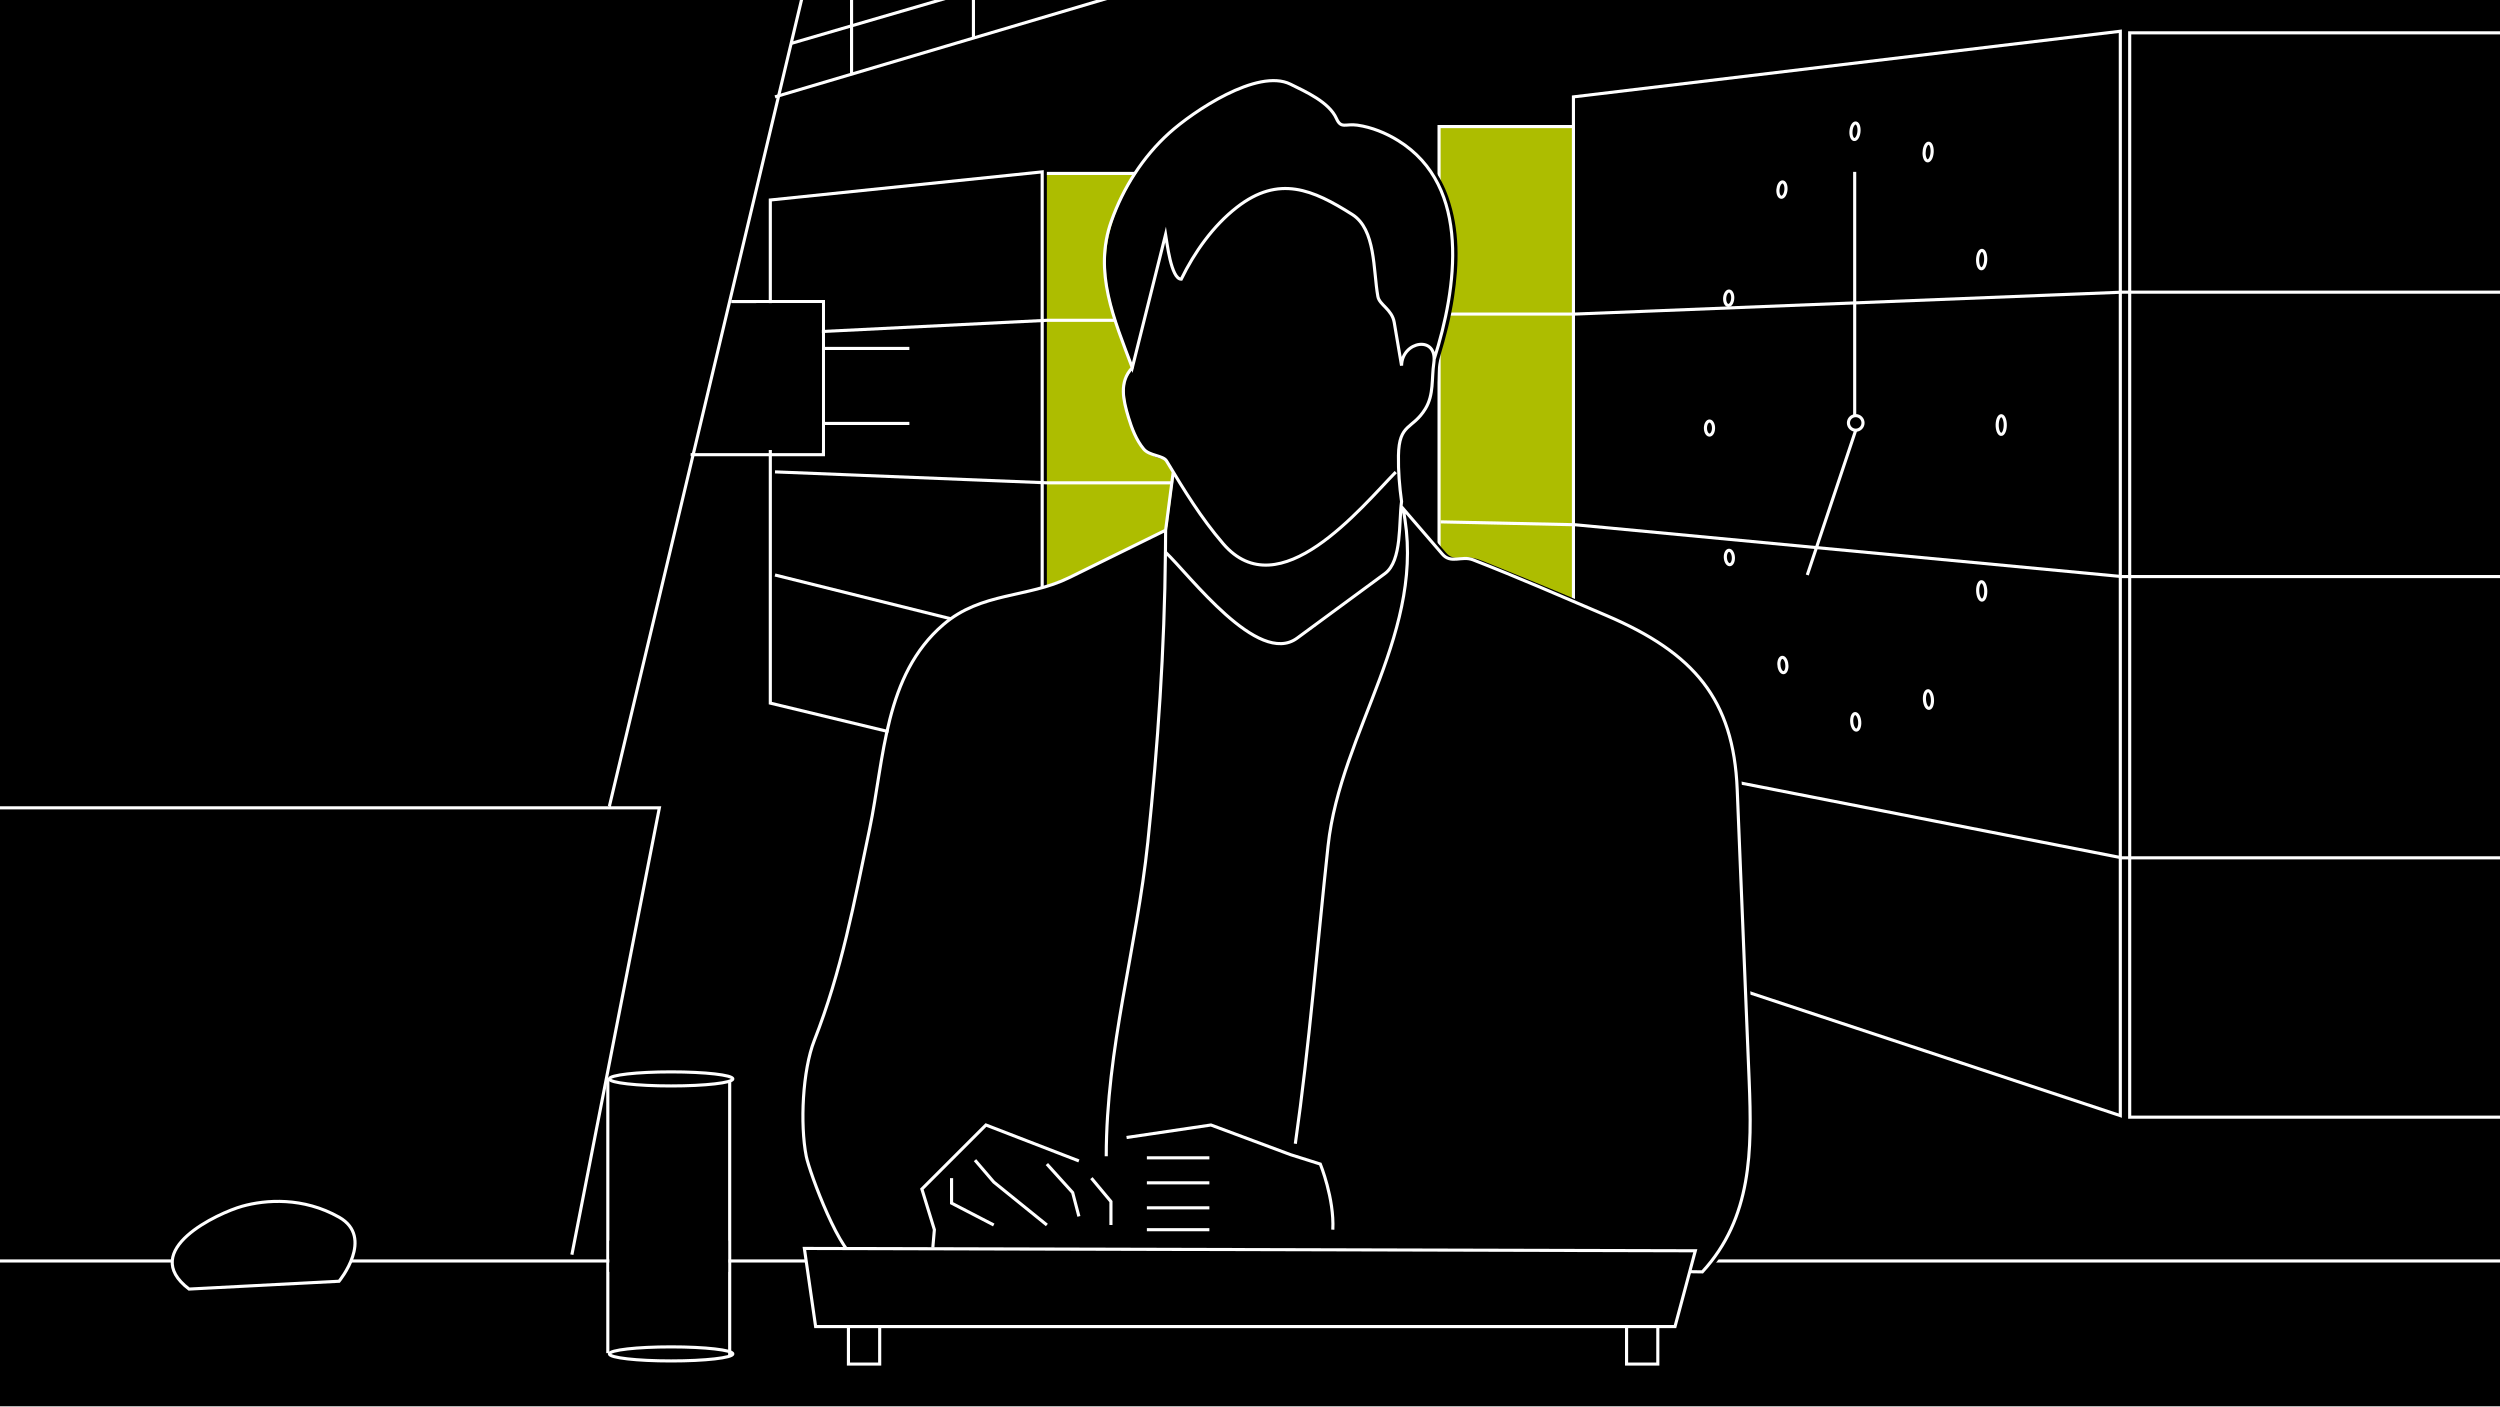
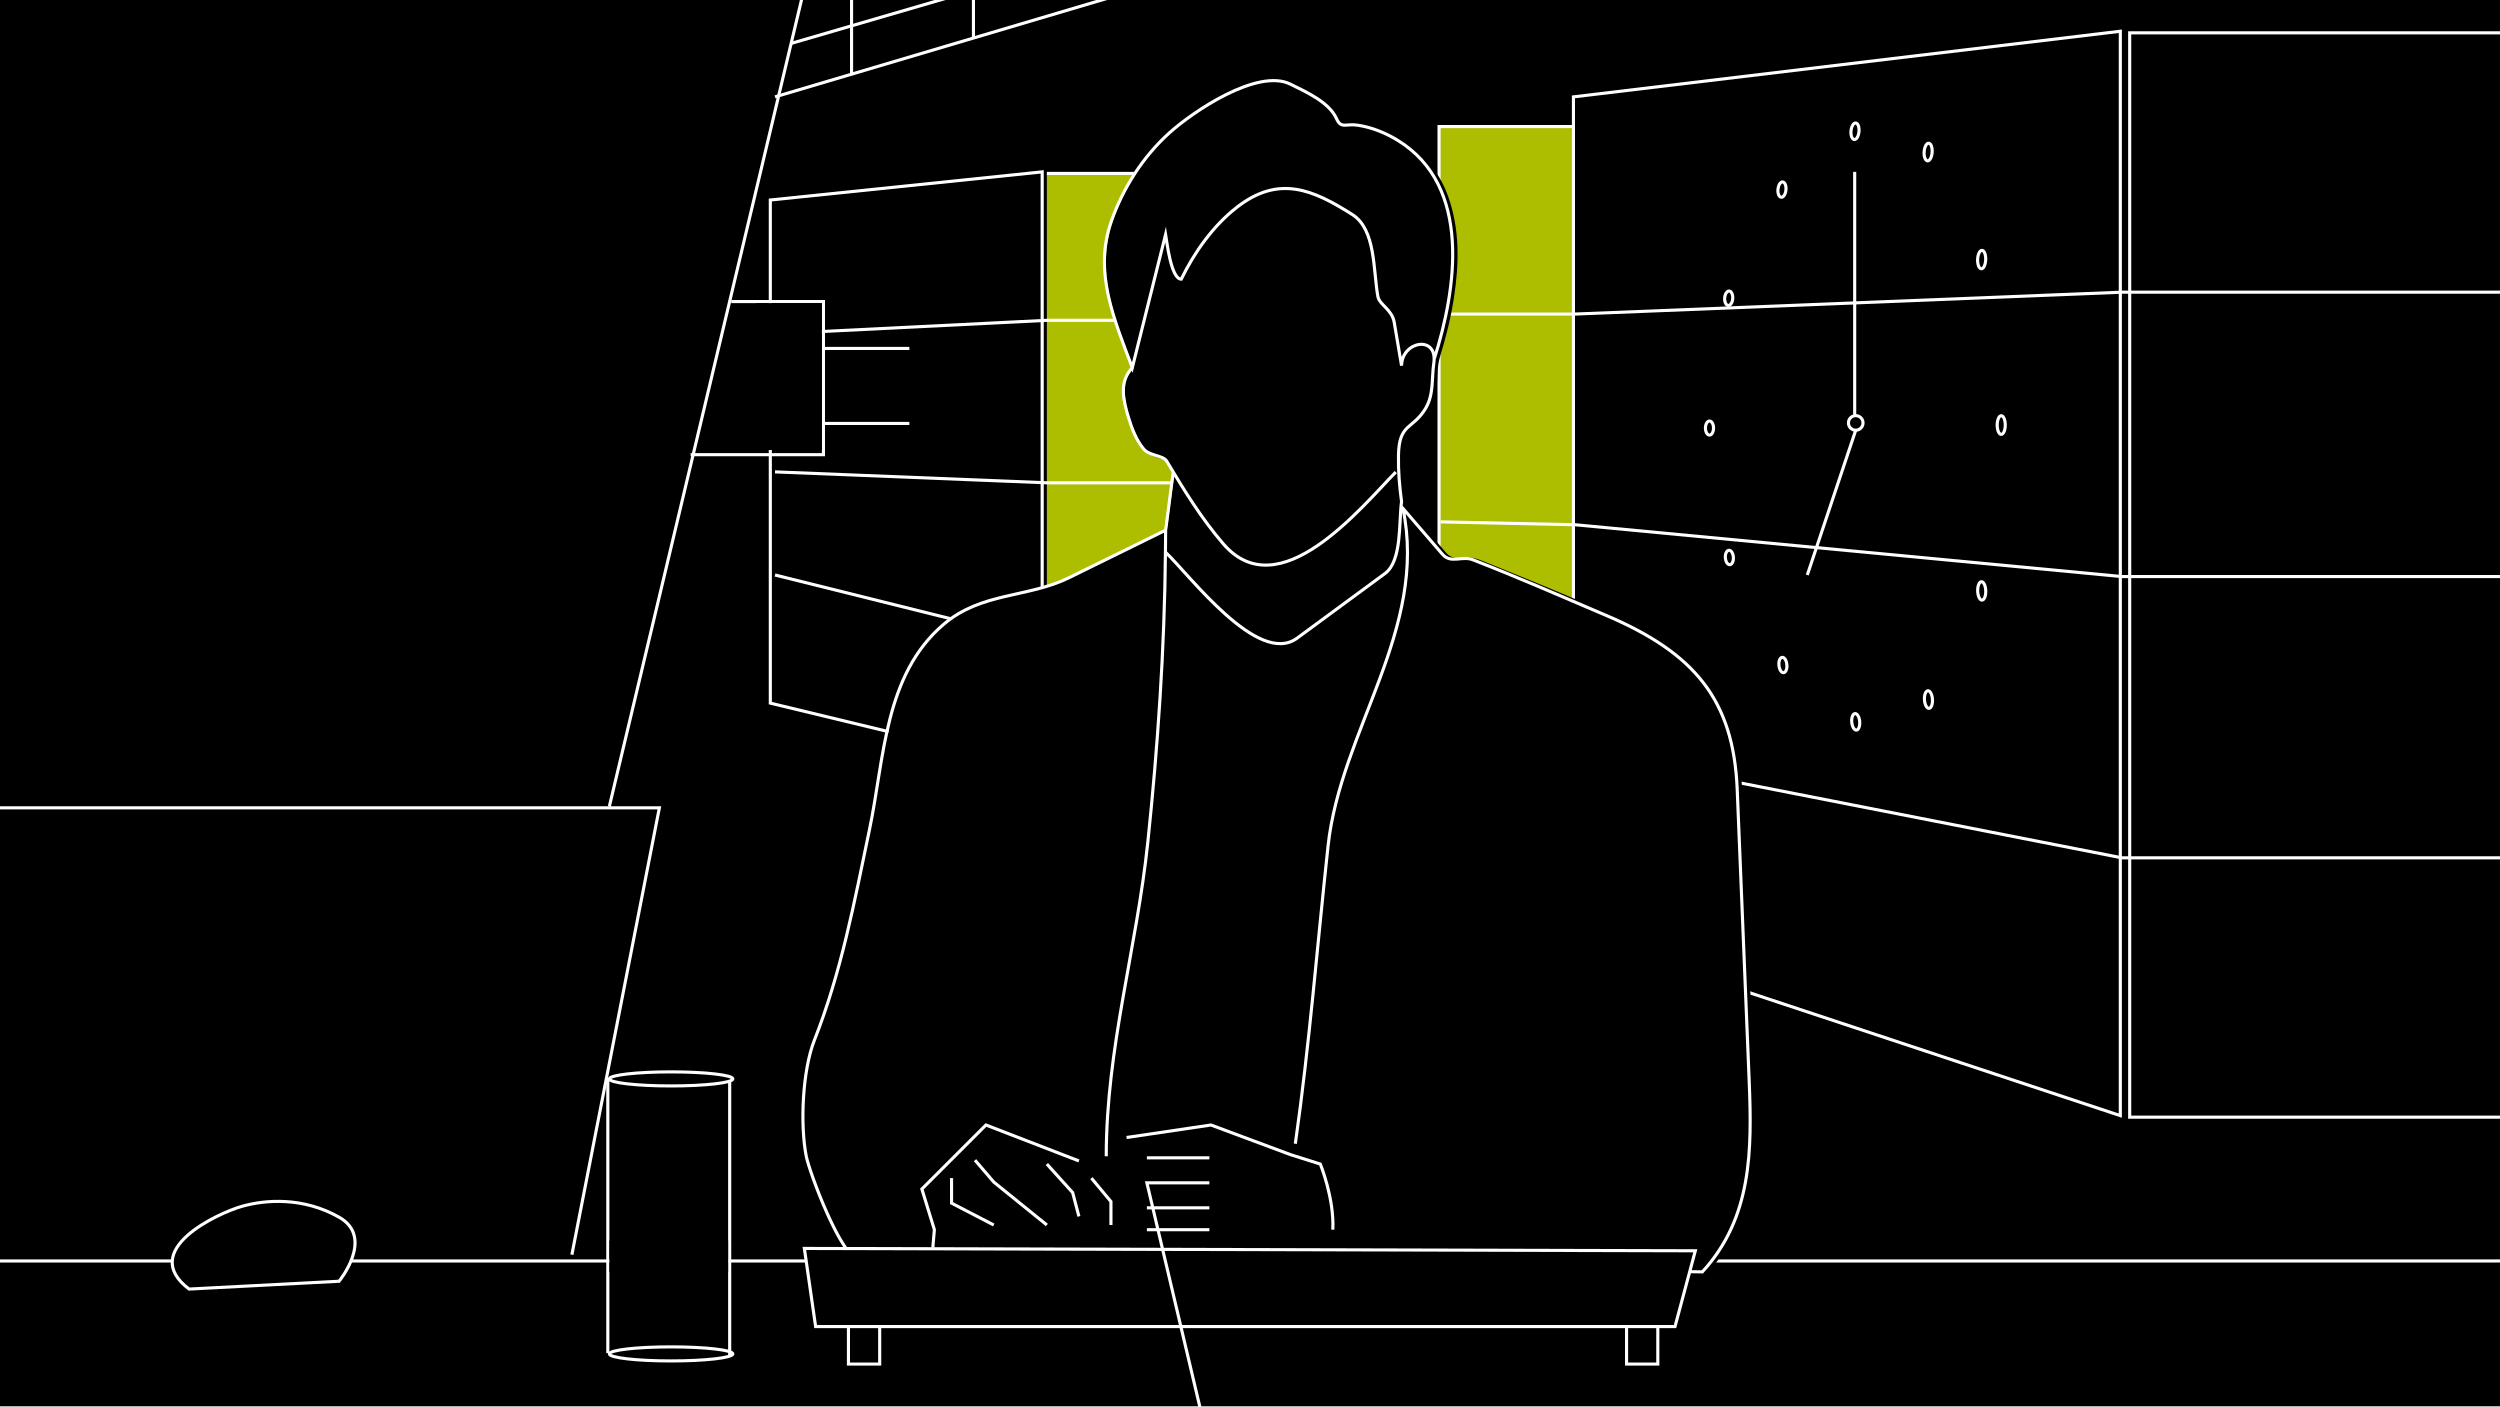
<svg xmlns="http://www.w3.org/2000/svg" width="800" height="450" viewBox="0 0 800 450">
  <path d="M0 0h800v450h-800z" />
  <g stroke="#fff" stroke-miterlimit="10">
    <path fill="#ADBD00" d="M503.75 280.583l-43.25-.583v-239.5h43.5" />
-     <path fill="none" d="M681.5 10.5h159v347h-159zM-9 258.5h220l-28 143M195 258l66-277" />
-     <path fill="none" d="M503.5 299v-268l175-21v347zM827 93.5h-148l-175 7h-43M827 184.5h-148l-175-16.584-43-.92M827 274.5h-148l-175-34.334" />
-     <path fill="none" d="M333.5 55v191l-87-21v-161z" />
+     <path d="M681.5 10.5h159v347h-159zm-690.5 248h220l-28 143m12-143.5l66-277M503.5 299v-268l175-21v347zm323.5-205.5h-148l-175 7h-43m366 84h-148l-175-16.584-43-.92m366 107.504h-148l-175-34.334" fill="none" />
+     <path d="M333.5 55v191l-87-21v-161z" fill="none" />
    <path fill="#ADBD00" d="M335 55.5h41l3.5 191h-44.5" />
-     <path fill="none" d="M377 102.5h-42l-87 4.332M377 154.5h-42l-87-3.5M248 184l87 21.666" />
+     <path d="M377 102.5h-42l-87 4.332m129 47.668h-42l-87-3.5m0 33l87 21.666" fill="none" />
  </g>
+   <path d="M-9 403.5h836m-573.838-389.604l112.838-32.896m-118 50l158.5-47" stroke="#fff" stroke-miterlimit="10" fill="none" />
  <g stroke="#fff" stroke-miterlimit="10" fill="none">
-     <path d="M-9 403.5h836M253.162 13.896l112.838-32.896M248 31l158.5-47" />
-   </g>
-   <g>
-     <path stroke="#fff" stroke-miterlimit="10" fill="none" d="M234 96.5h29.5v49h-42.5M291 111.5h-27M264 135.5h27M272.5 24v-40M311.5 12v-31" />
-     <path d="M635.062 191.299c-.505 1.08-1.323.965-1.828-.251-.505-1.215-.505-3.07 0-4.149.504-1.083 1.323-.982 1.828.233.505 1.216.505 3.083 0 4.167zM641.643 136.778c-.186 1.602-.895 2.552-1.585 2.126-.69-.426-1.101-2.058-.916-3.648.185-1.592.895-2.55 1.585-2.135.691.416 1.101 2.054.916 3.657zM635.381 82.109c.185 1.547-.224 3.225-.916 3.747-.692.52-1.402-.307-1.588-1.842-.185-1.534.224-3.206.916-3.736.692-.531 1.403.287 1.588 1.831zM617.917 46.43c.507.967.508 2.75.002 3.977-.506 1.225-1.328 1.428-1.834.461-.507-.963-.509-2.732-.002-3.957.506-1.227 1.327-1.444 1.834-.481zM593.93 39.372c.692.167 1.105 1.485.921 2.943s-.895 2.493-1.587 2.317c-.692-.174-1.105-1.485-.921-2.934.183-1.448.894-2.49 1.587-2.326zM569.883 58.41c.691-.531 1.404.053 1.592 1.309.188 1.258-.221 2.703-.912 3.224-.691.52-1.404-.071-1.592-1.319-.187-1.247.221-2.683.912-3.214zM552.261 93.956c.504-.977 1.324-1.11 1.833-.291.509.823.512 2.287.008 3.264-.503.974-1.324 1.093-1.833.27-.508-.82-.512-2.269-.008-3.243zM545.784 136.412c.182-1.199.889-1.923 1.581-1.614.691.311 1.104 1.544.923 2.752-.182 1.207-.889 1.924-1.581 1.603-.692-.318-1.104-1.544-.923-2.741zM552.15 178.818c-.188-1.246.218-2.45.907-2.691.689-.243 1.4.576 1.588 1.832.188 1.257-.218 2.468-.907 2.701-.689.232-1.399-.594-1.588-1.842zM569.616 214.301c-.506-1.07-.509-2.604-.007-3.434.502-.833 1.321-.646 1.827.423.506 1.072.51 2.622.007 3.454-.503.831-1.32.63-1.827-.443zM593.5 233.424c-.689-.569-1.1-2.114-.917-3.456.183-1.343.89-1.98 1.579-1.422.689.56 1.1 2.113.917 3.466-.182 1.352-.889 1.982-1.579 1.412zM617.441 226.647c-.689.232-1.397-.828-1.583-2.364-.185-1.535.223-2.972.912-3.214.688-.243 1.397.81 1.583 2.354.185 1.546-.223 2.991-.912 3.224zM635.062 191.298c-.505 1.08-1.323.964-1.828-.252-.505-1.214-.506-3.068-.001-4.147.504-1.083 1.323-.982 1.828.232.506 1.215.506 3.084.001 4.167z" stroke="#fff" stroke-miterlimit="10" fill="none" />
-     <circle cx="593.833" cy="135.334" r="2.333" stroke="#fff" stroke-miterlimit="10" fill="none" />
-     <path stroke="#fff" stroke-miterlimit="10" fill="none" d="M593.5 55v78M593.833 137.667l-15.5 46.333" />
+     <path d="M234 96.5h29.5v49h-42.5m70-34h-27m0 24h27m-18.5-111.5v-40m39 28v-31" />
+     <path d="M635.062 191.299c-.505 1.08-1.323.965-1.828-.251-.505-1.215-.505-3.07 0-4.149.504-1.083 1.323-.982 1.828.233.505 1.216.505 3.083 0 4.167zm6.581-54.521c-.186 1.602-.895 2.552-1.585 2.126-.69-.426-1.101-2.058-.916-3.648.185-1.592.895-2.55 1.585-2.135.691.416 1.101 2.054.916 3.657zm-6.262-54.669c.185 1.547-.224 3.225-.916 3.747-.692.52-1.402-.307-1.588-1.842-.185-1.534.224-3.206.916-3.736.692-.531 1.403.287 1.588 1.831zm-17.464-35.679c.507.967.508 2.75.002 3.977-.506 1.225-1.328 1.428-1.834.461-.507-.963-.509-2.732-.002-3.957.506-1.227 1.327-1.444 1.834-.481zm-23.987-7.058c.692.167 1.105 1.485.921 2.943s-.895 2.493-1.587 2.317c-.692-.174-1.105-1.485-.921-2.934.183-1.448.894-2.49 1.587-2.326zm-24.047 19.038c.691-.531 1.404.053 1.592 1.309.188 1.258-.221 2.703-.912 3.224-.691.52-1.404-.071-1.592-1.319-.187-1.247.221-2.683.912-3.214zm-17.622 35.546c.504-.977 1.324-1.11 1.833-.291.509.823.512 2.287.008 3.264-.503.974-1.324 1.093-1.833.27-.508-.82-.512-2.269-.008-3.243zm-6.477 42.456c.182-1.199.889-1.923 1.581-1.614.691.311 1.104 1.544.923 2.752-.182 1.207-.889 1.924-1.581 1.603-.692-.318-1.104-1.544-.923-2.741zm6.366 42.406c-.188-1.246.218-2.45.907-2.691.689-.243 1.4.576 1.588 1.832.188 1.257-.218 2.468-.907 2.701-.689.232-1.399-.594-1.588-1.842zm17.466 35.483c-.506-1.07-.509-2.604-.007-3.434.502-.833 1.321-.646 1.827.423.506 1.072.51 2.622.007 3.454-.503.831-1.32.63-1.827-.443zm23.884 19.123c-.689-.569-1.1-2.114-.917-3.456.183-1.343.89-1.98 1.579-1.422.689.56 1.1 2.113.917 3.466-.182 1.352-.889 1.982-1.579 1.412zm23.941-6.777c-.689.232-1.397-.828-1.583-2.364-.185-1.535.223-2.972.912-3.214.688-.243 1.397.81 1.583 2.354.185 1.546-.223 2.991-.912 3.224zm17.621-35.349c-.505 1.08-1.323.964-1.828-.252-.505-1.214-.506-3.068-.001-4.147.504-1.083 1.323-.982 1.828.232.506 1.215.506 3.084.001 4.167z" />
+     <circle cx="593.833" cy="135.334" r="2.333" />
+     <path d="M593.5 55v78m.333 4.667l-15.5 46.333" />
  </g>
  <path d="M560.466 326.553c-.967-25.033-1.938-50.066-3.07-75.094-.463-10.242-2.552-20.131-8.045-29.026-6.213-10.062-15.286-16.854-25.714-21.871-16.105-7.749-32.707-14.374-49.263-21.092-2.223-.901-4.417-1.37-6.806-.977-1.92.316-3.579-.148-4.919-1.728-3.88-4.571-7.827-9.086-11.735-13.632-.424-.493-.907-.941-.953-1.696-.325-5.395-1.177-10.756-.955-16.188.153-3.743 1.225-6.927 4.393-9.327 3.752-2.844 5.801-6.711 6.298-11.475.362-3.465.089-6.999 1.132-10.396 1.907-6.209 3.483-12.502 4.456-18.93 1.636-10.813 1.884-21.561-1.81-32.072-4.828-13.742-17.376-23.039-31.635-23.41-1.251-.032-1.922-.492-2.545-1.554-5.951-10.129-19.3-15.054-30.246-10.709-16.868 6.695-30.25 17.546-38.863 33.849-5.255 9.947-7.743 20.309-5.543 31.541 1.542 7.872 4.335 15.343 7.25 22.773.518 1.32.669 2.385-.31 3.658-1.237 1.608-1.643 3.598-1.648 5.654-.015 4.939 1.633 9.467 3.406 13.963 1.567 3.975 3.896 7.078 8.463 8.002 2.058.415 4.11 3.574 3.875 5.504-.636 5.203-1.389 10.394-2.007 15.6-.149 1.256-.777 1.81-1.843 2.326-6.659 3.229-13.383 6.345-19.892 9.855-9.538 5.145-19.624 8.492-30.226 10.598-9.192 1.826-17.241 5.898-23.564 13.088-6.959 7.911-10.829 17.287-13.171 27.361-3.637 15.641-5.472 31.624-8.942 47.311-3.916 17.708-7.656 35.45-14.243 52.407-4.335 11.158-4.924 22.69-4.044 34.399.655 8.714 4.47 16.479 7.864 24.332 1.748 4.043 3.695 8.021 6.515 11.469 1.164 1.424 2.399 2.637 4.54 2.65 7.242.047 14.483.275 21.725.387 22.564.347 45.128.674 67.692 1.004 19.65.289 39.179.58 58.83.854 19.736.275 40.087.531 59.087.795v.209c4 0 8.28-.046 12.358.008 14.905.197 29.876.266 44.772.759 3.821.126 6.104-1.108 8.297-4.038 8.335-11.138 11.391-23.915 11.968-37.452.566-13.242-.419-26.464-.929-39.689z" fill-rule="evenodd" clip-rule="evenodd" />
-   <g>
-     <path d="M544.75 407l-269.75-4c-5.641 0-15.987-27.852-17-33-2.022-10.277-1.175-27.545 2.583-37.08 8.704-22.088 12.778-44.123 17.669-67.538 4.788-22.917 4.717-49.258 23.587-65.491 12.206-10.5 26.969-8.486 40.342-15.065 10.272-5.053 20.545-10.107 30.818-15.161l2.432-18.613-2.431 18.614c0 2.336-.036 4.677-.058 7.016 7.767 7.349 29.634 36.72 42.138 27.524l28.086-20.656c5.56-4.089 4.413-16.5 5.333-23.049-.666-4.859-1.075-9.788-.993-14.694.176-10.515 4.493-8.223 8.628-15.025 2.745-4.515 1.943-9.652 2.681-14.57 1.356-9.052-10.184-7.182-10.316.789l-2.346-13.827c-.714-4.209-4.755-5.6-5.24-8.318-1.523-8.551-.643-21.444-8.207-26.229-12.549-7.939-23.446-12.778-36.916-2.285-7.638 5.95-13.56 14.342-17.792 22.993-3.257 0-4.61-11.983-5-14.333-3.556 14.222-7.111 28.444-10.667 42.667-4.365 4.598-2.857 10.47-1.213 15.928 1.061 3.521 2.489 7.236 4.874 10.102 1.828 2.198 6.225 2.001 7.315 3.817 5.675 9.459 10.937 18.106 18.099 26.461 17.92 20.906 44.145-11.58 55.242-22.921-11.097 11.341-37.321 43.828-55.242 22.921-7.162-8.355-12.424-17.002-18.099-26.461-1.09-1.816-5.487-1.62-7.315-3.817-2.384-2.866-3.813-6.581-4.874-10.102-1.644-5.458-3.151-11.33 1.213-15.928-5.825-15.563-12.472-30.674-6.706-46.887 3.803-10.692 10.059-20.553 18.495-28.188 7.644-6.918 28.319-20.855 38.811-15.662 4.859 2.405 12.374 5.722 14.734 11.004 1.511 3.382 2.883 1.559 6.708 2.115 4.59.667 9.103 2.505 13.027 4.937 23.655 14.655 18.688 47.472 11.561 69.848 7.127-22.376 12.095-55.193-11.561-69.848-3.924-2.431-8.437-4.27-13.027-4.937-3.825-.556-5.197 1.267-6.708-2.115-2.36-5.282-9.875-8.599-14.734-11.004-10.492-5.193-31.167 8.744-38.811 15.662-8.436 7.635-14.692 17.495-18.495 28.188-5.766 16.213.881 31.324 6.706 46.887 3.558-14.225 7.113-28.447 10.669-42.669.39 2.35 1.743 14.333 5 14.333 4.232-8.651 10.155-17.043 17.792-22.993 13.469-10.493 24.367-5.655 36.916 2.285 7.564 4.786 6.684 17.678 8.207 26.229.484 2.718 4.525 4.109 5.24 8.318.782 4.609 1.563 9.218 2.346 13.827.132-7.971 11.672-9.841 10.316-.789-.737 4.917.064 10.055-2.681 14.57-4.135 6.803-8.452 4.51-8.628 15.025-.082 4.907.327 9.835.993 14.694-.921 6.549.226 18.96-5.333 23.049l-28.086 20.656c-12.503 9.196-34.371-20.175-42.138-27.524-.288 30.923-2.424 62.039-5.637 92.763-3.564 34.063-13.307 65.847-13.307 100.557 0-34.71 9.743-66.494 13.305-100.556 3.213-30.724 5.349-61.84 5.637-92.763l-.192-.182.192.182c.021-2.339.058-4.679.058-7.016-10.272 5.054-20.545 10.107-30.818 15.161-13.373 6.579-28.136 4.565-40.342 15.065-18.87 16.233-18.799 42.573-23.587 65.491-4.892 23.415-8.965 45.45-17.669 67.538-3.758 9.535-4.605 26.803-2.583 37.08 1.013 5.148 11.359 33 17 33l269.749 4c15.891-17.283 15.898-38.861 14.986-61.084l-3.834-93.37c-1.181-28.756-13.825-43.612-41.766-55.548-14.198-6.065-28.379-12.245-42.767-17.854-3.637-1.418-7.028 1.413-9.83-1.837-4.195-4.866-8.39-9.731-12.584-14.597 8.017 38.773-19.94 70.863-23.971 107.945-3.451 31.74-5.968 63.741-10.483 95.346 4.515-31.605 7.033-63.606 10.483-95.346 4.031-37.082 31.988-69.172 23.971-107.945 4.195 4.866 8.39 9.731 12.584 14.597 2.802 3.25 6.193.419 9.83 1.837 14.388 5.609 28.568 11.789 42.767 17.854 27.941 11.936 40.585 26.792 41.766 55.548l3.834 93.37c.912 22.223.905 43.801-14.986 61.084z" stroke="#fff" stroke-miterlimit="10" fill="none" />
-   </g>
+   <path d="M544.75 407l-269.75-4c-5.641 0-15.987-27.852-17-33-2.022-10.277-1.175-27.545 2.583-37.08 8.704-22.088 12.778-44.123 17.669-67.538 4.788-22.917 4.717-49.258 23.587-65.491 12.206-10.5 26.969-8.486 40.342-15.065 10.272-5.053 20.545-10.107 30.818-15.161l2.432-18.613-2.431 18.614c0 2.336-.036 4.677-.058 7.016 7.767 7.349 29.634 36.72 42.138 27.524l28.086-20.656c5.56-4.089 4.413-16.5 5.333-23.049-.666-4.859-1.075-9.788-.993-14.694.176-10.515 4.493-8.223 8.628-15.025 2.745-4.515 1.943-9.652 2.681-14.57 1.356-9.052-10.184-7.182-10.316.789l-2.346-13.827c-.714-4.209-4.755-5.6-5.24-8.318-1.523-8.551-.643-21.444-8.207-26.229-12.549-7.939-23.446-12.778-36.916-2.285-7.638 5.95-13.56 14.342-17.792 22.993-3.257 0-4.61-11.983-5-14.333-3.556 14.222-7.111 28.444-10.667 42.667-4.365 4.598-2.857 10.47-1.213 15.928 1.061 3.521 2.489 7.236 4.874 10.102 1.828 2.198 6.225 2.001 7.315 3.817 5.675 9.459 10.937 18.106 18.099 26.461 17.92 20.906 44.145-11.58 55.242-22.921-11.097 11.341-37.321 43.828-55.242 22.921-7.162-8.355-12.424-17.002-18.099-26.461-1.09-1.816-5.487-1.62-7.315-3.817-2.384-2.866-3.813-6.581-4.874-10.102-1.644-5.458-3.151-11.33 1.213-15.928-5.825-15.563-12.472-30.674-6.706-46.887 3.803-10.692 10.059-20.553 18.495-28.188 7.644-6.918 28.319-20.855 38.811-15.662 4.859 2.405 12.374 5.722 14.734 11.004 1.511 3.382 2.883 1.559 6.708 2.115 4.59.667 9.103 2.505 13.027 4.937 23.655 14.655 18.688 47.472 11.561 69.848 7.127-22.376 12.095-55.193-11.561-69.848-3.924-2.431-8.437-4.27-13.027-4.937-3.825-.556-5.197 1.267-6.708-2.115-2.36-5.282-9.875-8.599-14.734-11.004-10.492-5.193-31.167 8.744-38.811 15.662-8.436 7.635-14.692 17.495-18.495 28.188-5.766 16.213.881 31.324 6.706 46.887 3.558-14.225 7.113-28.447 10.669-42.669.39 2.35 1.743 14.333 5 14.333 4.232-8.651 10.155-17.043 17.792-22.993 13.469-10.493 24.367-5.655 36.916 2.285 7.564 4.786 6.684 17.678 8.207 26.229.484 2.718 4.525 4.109 5.24 8.318.782 4.609 1.563 9.218 2.346 13.827.132-7.971 11.672-9.841 10.316-.789-.737 4.917.064 10.055-2.681 14.57-4.135 6.803-8.452 4.51-8.628 15.025-.082 4.907.327 9.835.993 14.694-.921 6.549.226 18.96-5.333 23.049l-28.086 20.656c-12.503 9.196-34.371-20.175-42.138-27.524-.288 30.923-2.424 62.039-5.637 92.763-3.564 34.063-13.307 65.847-13.307 100.557 0-34.71 9.743-66.494 13.305-100.556 3.213-30.724 5.349-61.84 5.637-92.763l-.192-.182.192.182c.021-2.339.058-4.679.058-7.016-10.272 5.054-20.545 10.107-30.818 15.161-13.373 6.579-28.136 4.565-40.342 15.065-18.87 16.233-18.799 42.573-23.587 65.491-4.892 23.415-8.965 45.45-17.669 67.538-3.758 9.535-4.605 26.803-2.583 37.08 1.013 5.148 11.359 33 17 33l269.749 4c15.891-17.283 15.898-38.861 14.986-61.084l-3.834-93.37c-1.181-28.756-13.825-43.612-41.766-55.548-14.198-6.065-28.379-12.245-42.767-17.854-3.637-1.418-7.028 1.413-9.83-1.837-4.195-4.866-8.39-9.731-12.584-14.597 8.017 38.773-19.94 70.863-23.971 107.945-3.451 31.74-5.968 63.741-10.483 95.346 4.515-31.605 7.033-63.606 10.483-95.346 4.031-37.082 31.988-69.172 23.971-107.945 4.195 4.866 8.39 9.731 12.584 14.597 2.802 3.25 6.193.419 9.83 1.837 14.388 5.609 28.568 11.789 42.767 17.854 27.941 11.936 40.585 26.792 41.766 55.548l3.834 93.37c.912 22.223.905 43.801-14.986 61.084z" stroke="#fff" stroke-miterlimit="10" fill="none" />
  <g stroke="#fff" stroke-miterlimit="10">
    <ellipse cx="214.75" cy="345.25" rx="19.75" ry="2.25" fill="none" />
-     <path d="M60.5 412.5l48-2.5s11.5-14 0-20.5-23.492-5.612-31-3.5c-7.577 2.132-33.5 14-17 26.5zM194.5 433v-88" />
+     <path d="M60.5 412.5l48-2.5s11.5-14 0-20.5-23.492-5.612-31-3.5c-7.577 2.132-33.5 14-17 26.5zm134 20.5v-88" />
    <ellipse cx="214.75" cy="433.25" rx="19.75" ry="2.25" fill="none" />
    <path d="M233.5 434v-88" />
  </g>
-   <g>
-     <path stroke="#fff" stroke-miterlimit="10" d="M261 424.5l-3.601-25 285.101.75-6.5 24.25zM271.5 424.5h10v12h-10zM520.5 424.5h10v12h-10z" />
-     <path d="M195 397h38v10h-38z" />
-   </g>
-   <path d="M242 97h21v47h-21z" />
-   <g stroke="#fff" stroke-miterlimit="10" fill="none">
-     <path d="M360.5 364l27-4 25.5 9.5 9.5 3s4.5 11 4 21M298.5 399.25l.5-5.75-4-13 20.5-20.5 29.75 11.5M312 371.25l6 7 17 13.75M335 372.5l8.25 9.125 2 7.625M304.5 377v8l13.5 7M349.25 377l6.25 7.5v7.5M367 386.5h20M367 370.5h20M408.494 554M367 378.5h20M367 393.5h20" />
-   </g>
+   <path stroke="#fff" stroke-miterlimit="10" d="M261 424.5l-3.601-25 285.101.75-6.5 24.25zm10.5 0h10v12h-10zm249 0h10v12h-10z" />
+   <path d="M195 397h38v10h-38zM242 97h21v47h-21z" />
+   <path d="M360.5 364l27-4 25.5 9.5 9.5 3s4.5 11 4 21m-128 5.75l.5-5.75-4-13 20.5-20.5 29.75 11.5m-33.25-.25l6 7 17 13.75m0-19.5l8.25 9.125 2 7.625m-40.75-12.25v8l13.5 7m31.25-15l6.25 7.5v7.5m11.5-5.5h20m-20-16h20m21.494 183.5-41.494-175.5h20m-20 15h20" stroke="#fff" stroke-miterlimit="10" fill="none" />
</svg>
